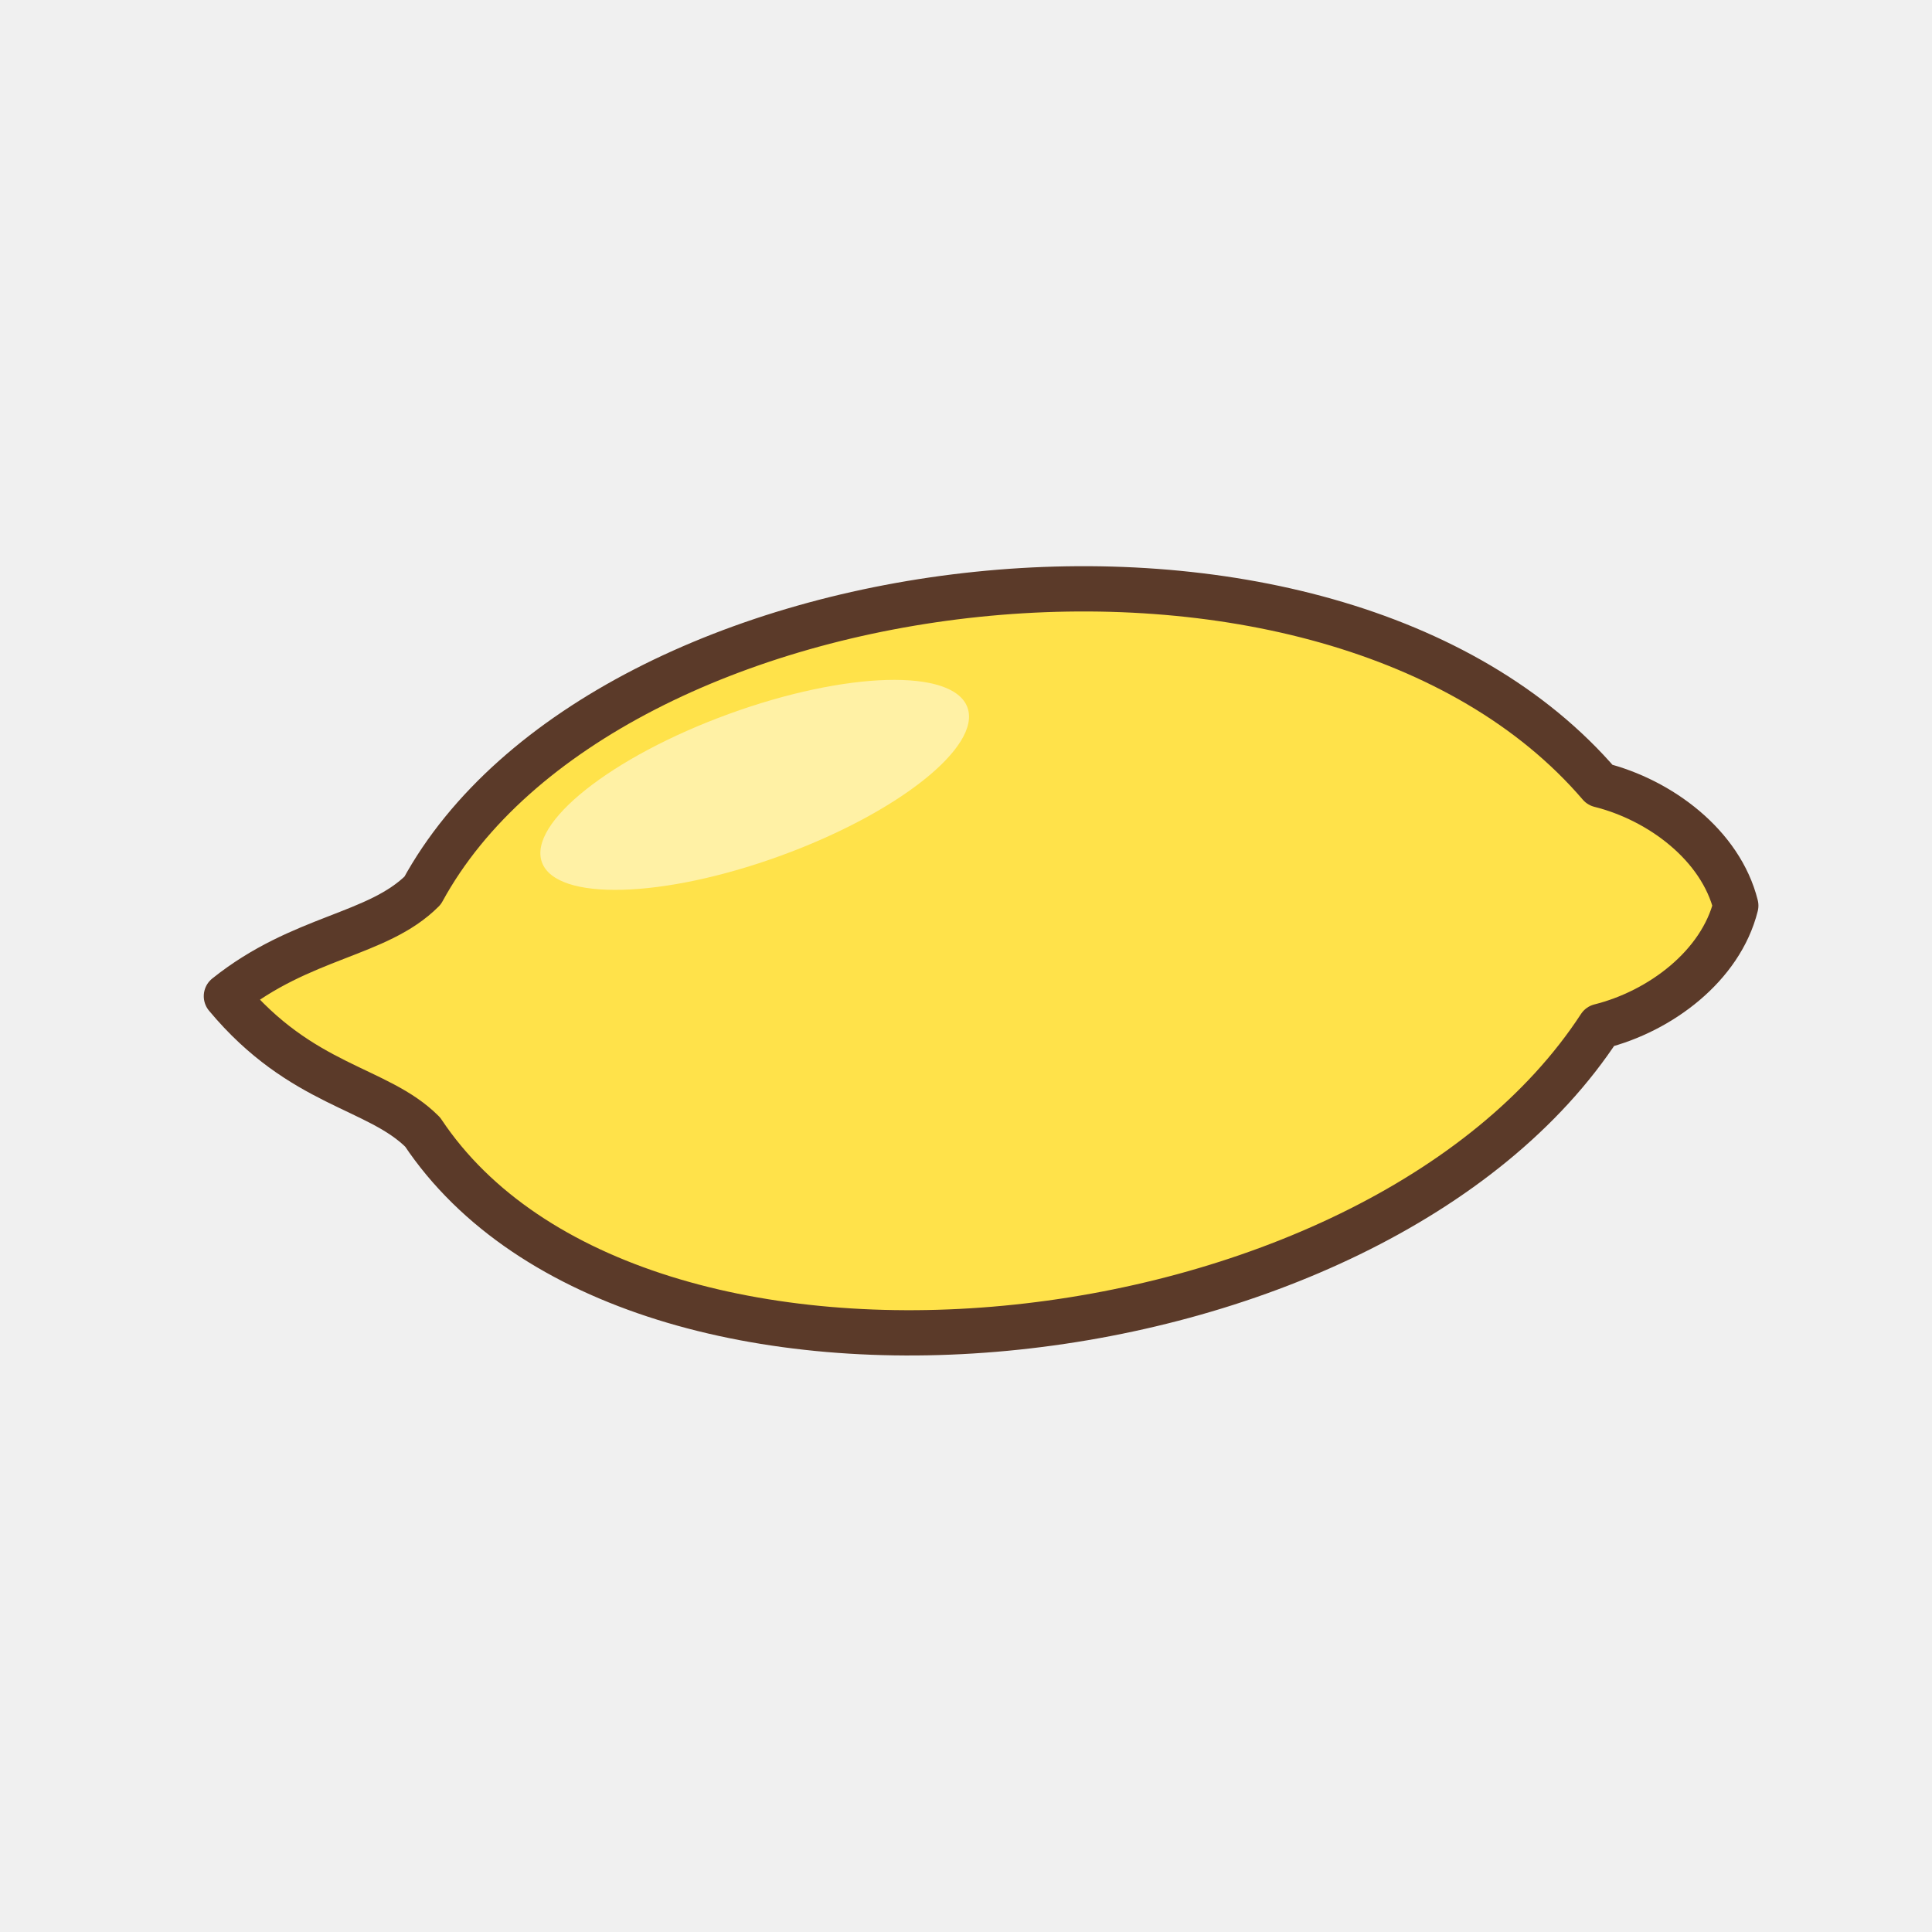
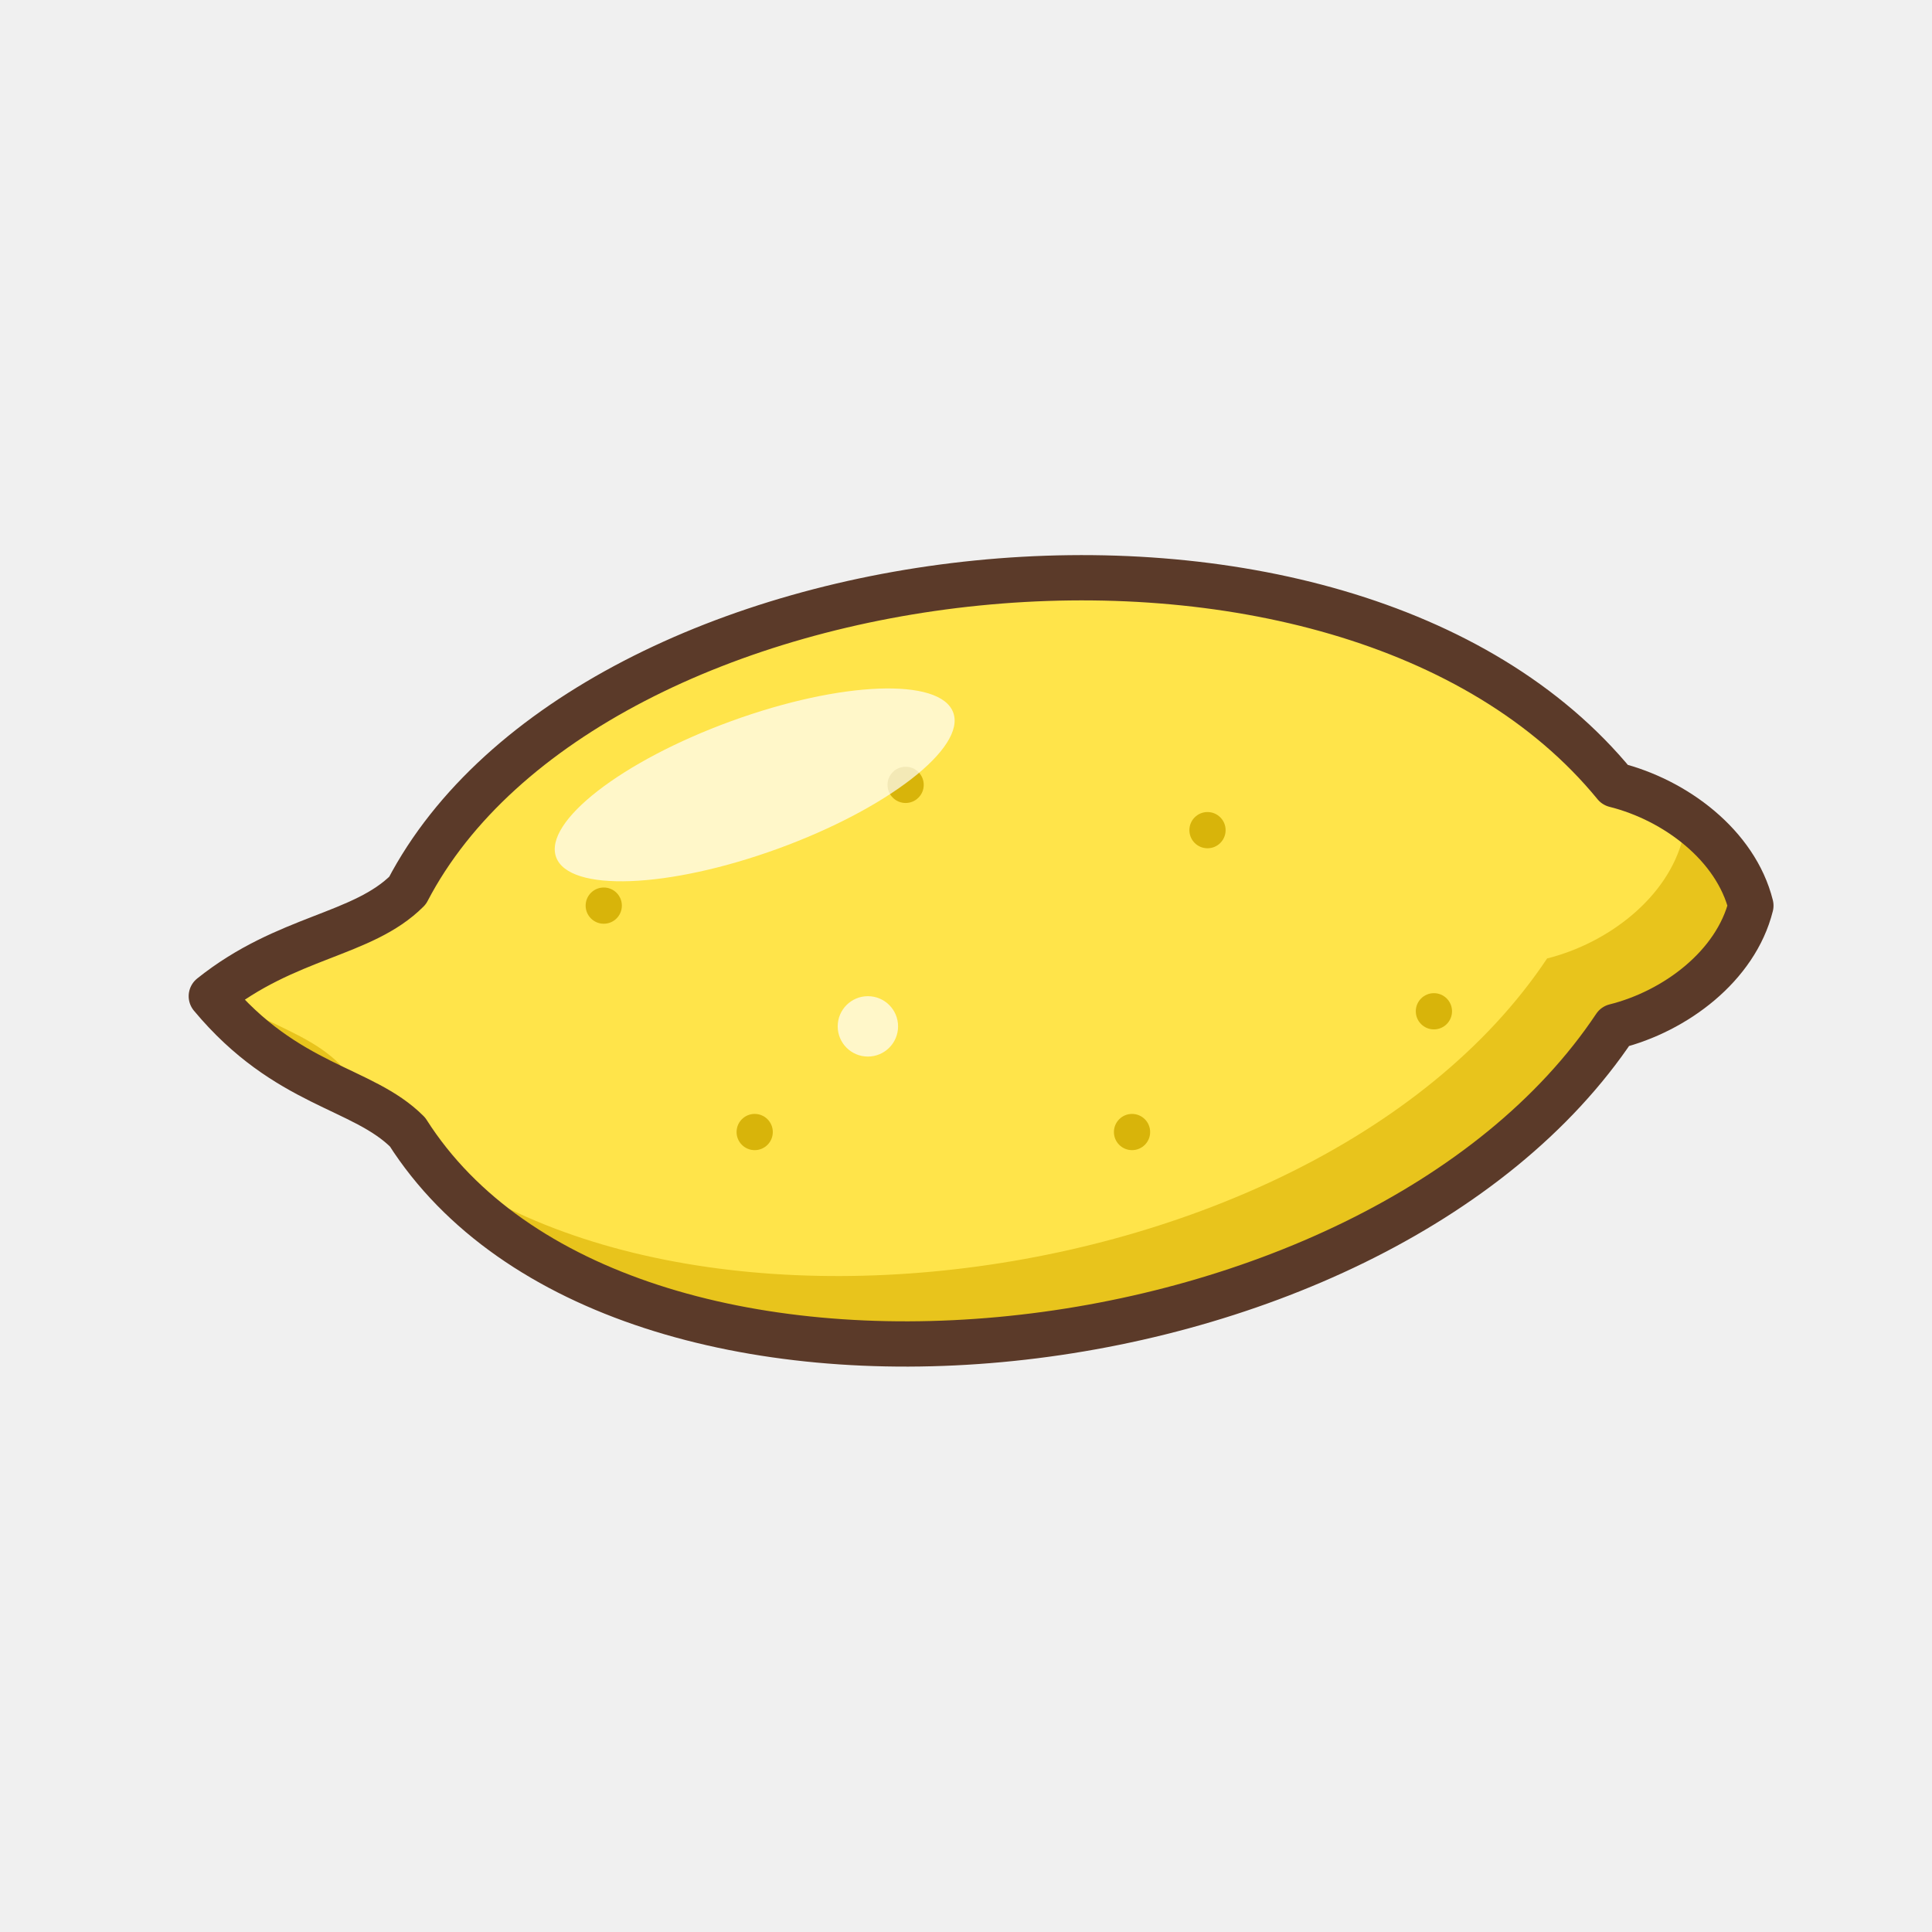
<svg xmlns="http://www.w3.org/2000/svg" viewBox="0 0 256 256">
  <g stroke="#5b3a29" stroke-width="6" stroke-linejoin="round" stroke-linecap="round">
-     <path d="M30 132c10-8 20-8 26-14 24-44 120-56 156-14 8 2 16 8 18 16-2 8-10 14-18 16-30 46-128 56-156 14-6-6-16-6-26-18z" fill="#ffe24a" />
+     <defs>
+       <path id="s32" d="M28 132c10-8 20-8 26-14 24-46 124-58 160-14 8 2 16 8 18 16-2 8-10 14-18 16-32 48-132 58-160 14-6-6-16-6-26-18z" />
+       <clipPath id="cs32">
+         <use href="#s32" />
+       </clipPath>
+     </defs>
+     <use href="#s32" fill="#e8c41c" stroke="none" />
+     <g clip-path="url(#cs32)">
+       <use href="#s32" fill="#ffe44a" stroke="none" transform="translate(-9 -9)" />
+     </g>
+     <use href="#s32" fill="none" />
  </g>
-   <ellipse cx="100" cy="104" rx="10" ry="30" fill="#fff" opacity=".5" transform="rotate(70 100 104)" />
+   <circle cx="80" cy="120" r="2.4" fill="#d8b40a" />
+   <circle cx="120" cy="104" r="2.4" fill="#d8b40a" />
+   <circle cx="160" cy="110" r="2.4" fill="#d8b40a" />
+   <circle cx="100" cy="150" r="2.4" fill="#d8b40a" />
+   <circle cx="150" cy="150" r="2.4" fill="#d8b40a" />
+   <circle cx="190" cy="134" r="2.4" fill="#d8b40a" />
+   <ellipse cx="100" cy="104" rx="9" ry="28" fill="#fff" opacity=".7" transform="rotate(70 100 104)" />
+   <circle cx="115" cy="136" r="4" fill="#fff" opacity=".7" />
</svg>
